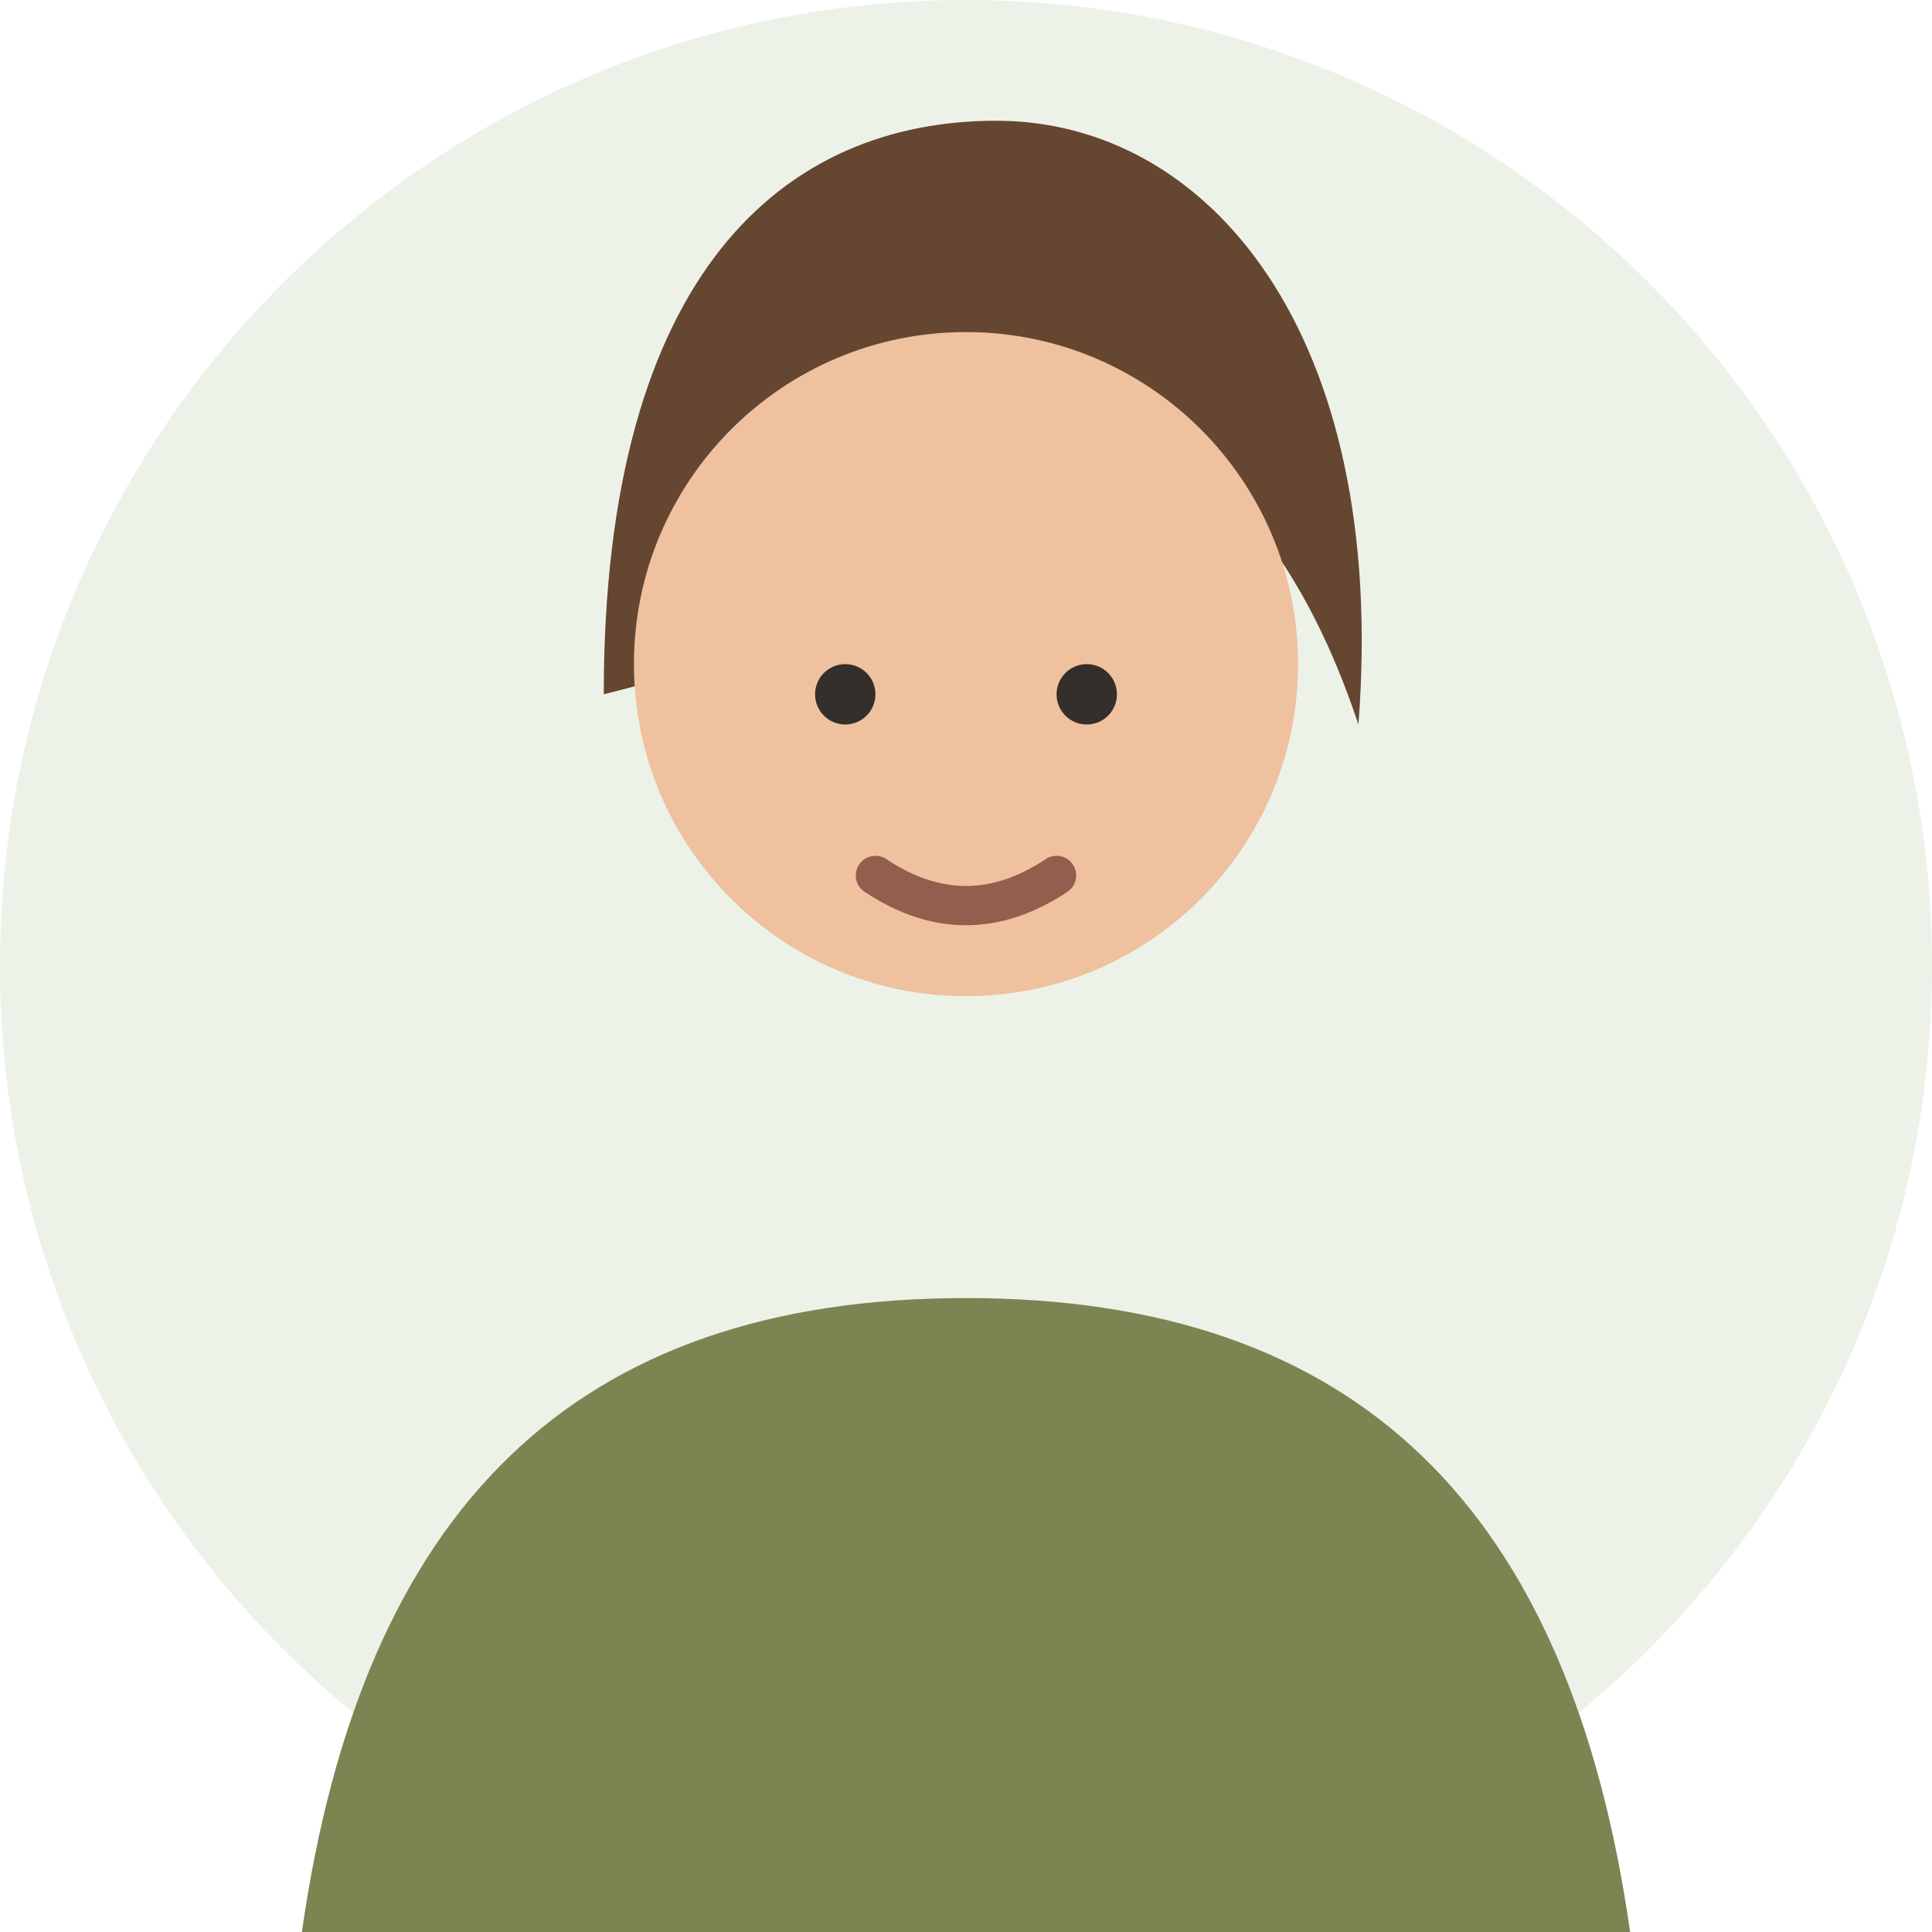
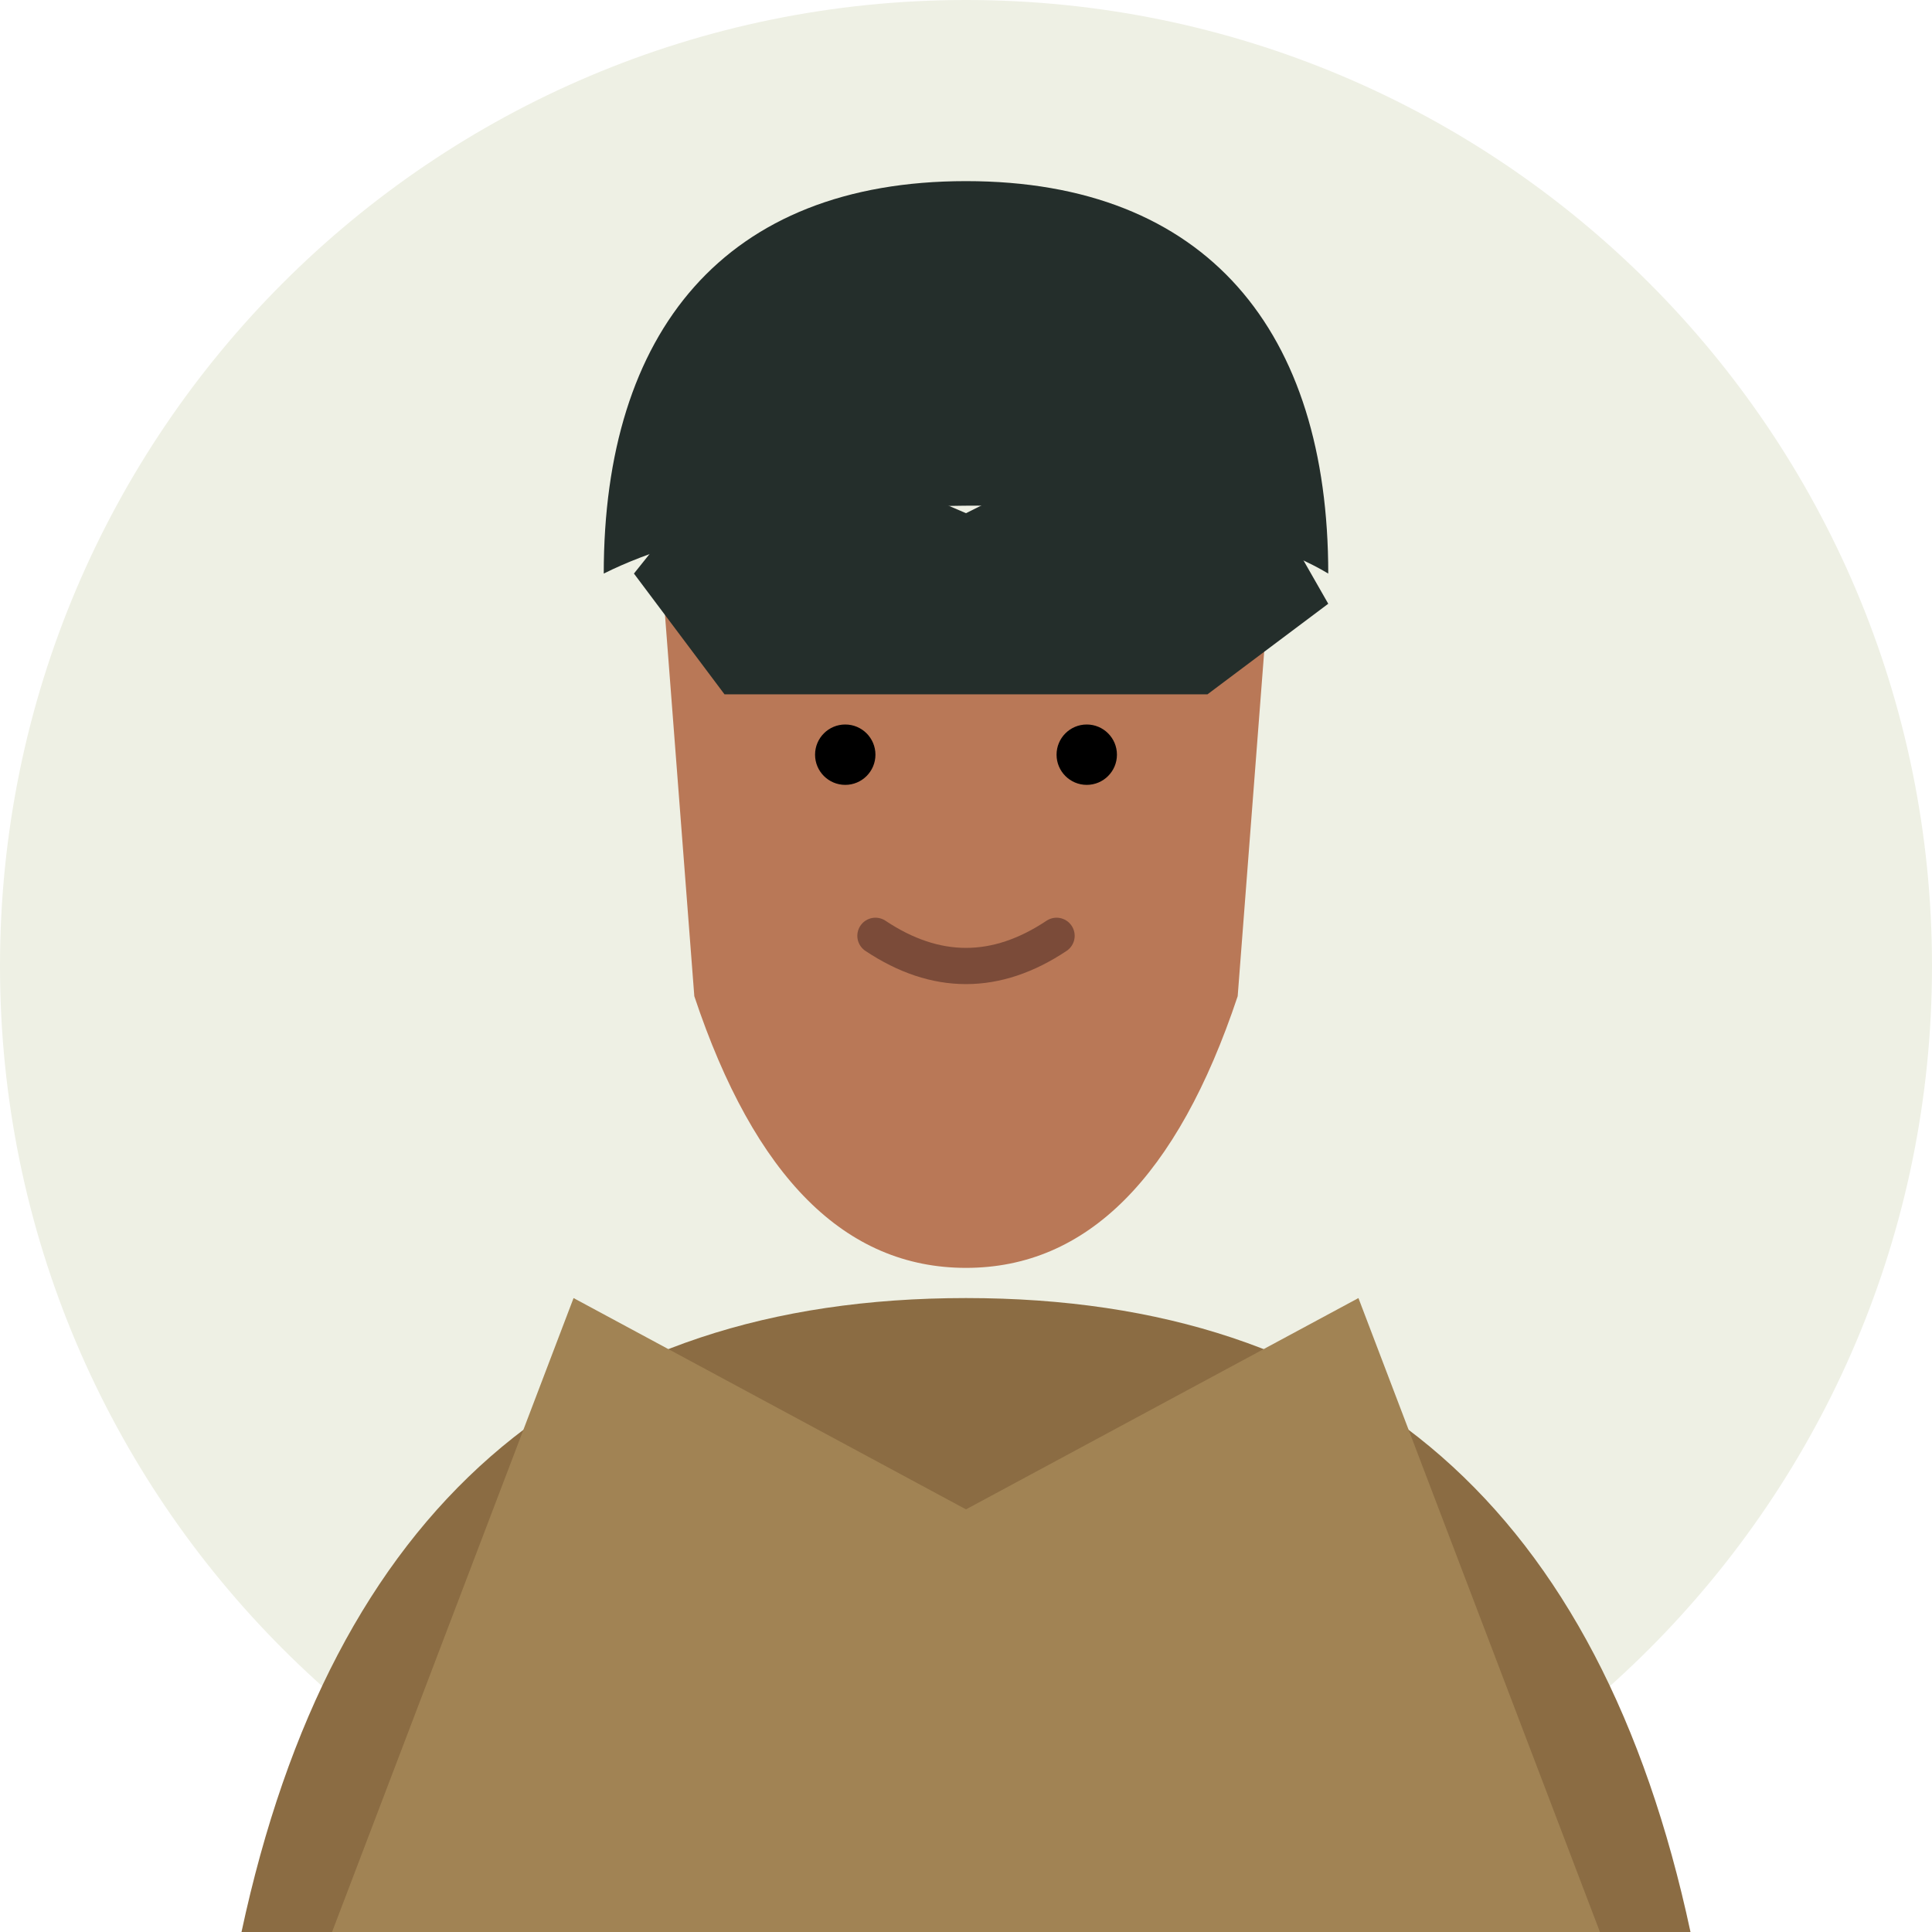
<svg xmlns="http://www.w3.org/2000/svg" viewBox="0 0 64 64">
-   <rect width="64" height="64" rx="32" fill="#edf2e9" />
-   <path d="M10 64c2-14 9-21 22-21s20 7 22 21" fill="#7c8452" />
-   <path d="M20 23c0-14 6-19 13-19s13 7 12 20c-2-6-5-9-9-11-2 5-8 8-16 10" fill="#654631" />
-   <circle cx="32" cy="22" r="11" fill="#efc19e" />
-   <circle cx="28" cy="23" r="1" fill="#352f2b" />
-   <circle cx="36" cy="23" r="1" fill="#352f2b" />
-   <path d="M29 29q3 2 6 0" fill="none" stroke="#925e4d" stroke-width="1.3" stroke-linecap="round" />
+   <rect width="64" height="64" rx="32" fill="#eef0e4" />
+   <path d="M8 64c3-14 11-21 24-21s21 7 24 21" fill="#8b6c43" />
+   <path d="M20 19c0-8 4-13 12-13s12 5 12 13c-5-3-18-3-24 0" fill="#242e2b" />
+   <path d="M22 20q10 4 20 0l-1 13q-3 9-9 9t-9-9z" fill="#b97857" />
+   <path d="M21 19l4-5 7 3 8-4 4 7-4 3H24z" fill="#242e2b" />
+   <circle cx="28" cy="25" r="1" />
+   <circle cx="36" cy="25" r="1" />
+   <path d="M29 31q3 2 6 0" fill="none" stroke="#7b4b39" stroke-width="1.2" stroke-linecap="round" />
+   <path d="M19 43l13 7 13-7 8 21H11z" fill="#a18354" />
</svg>
